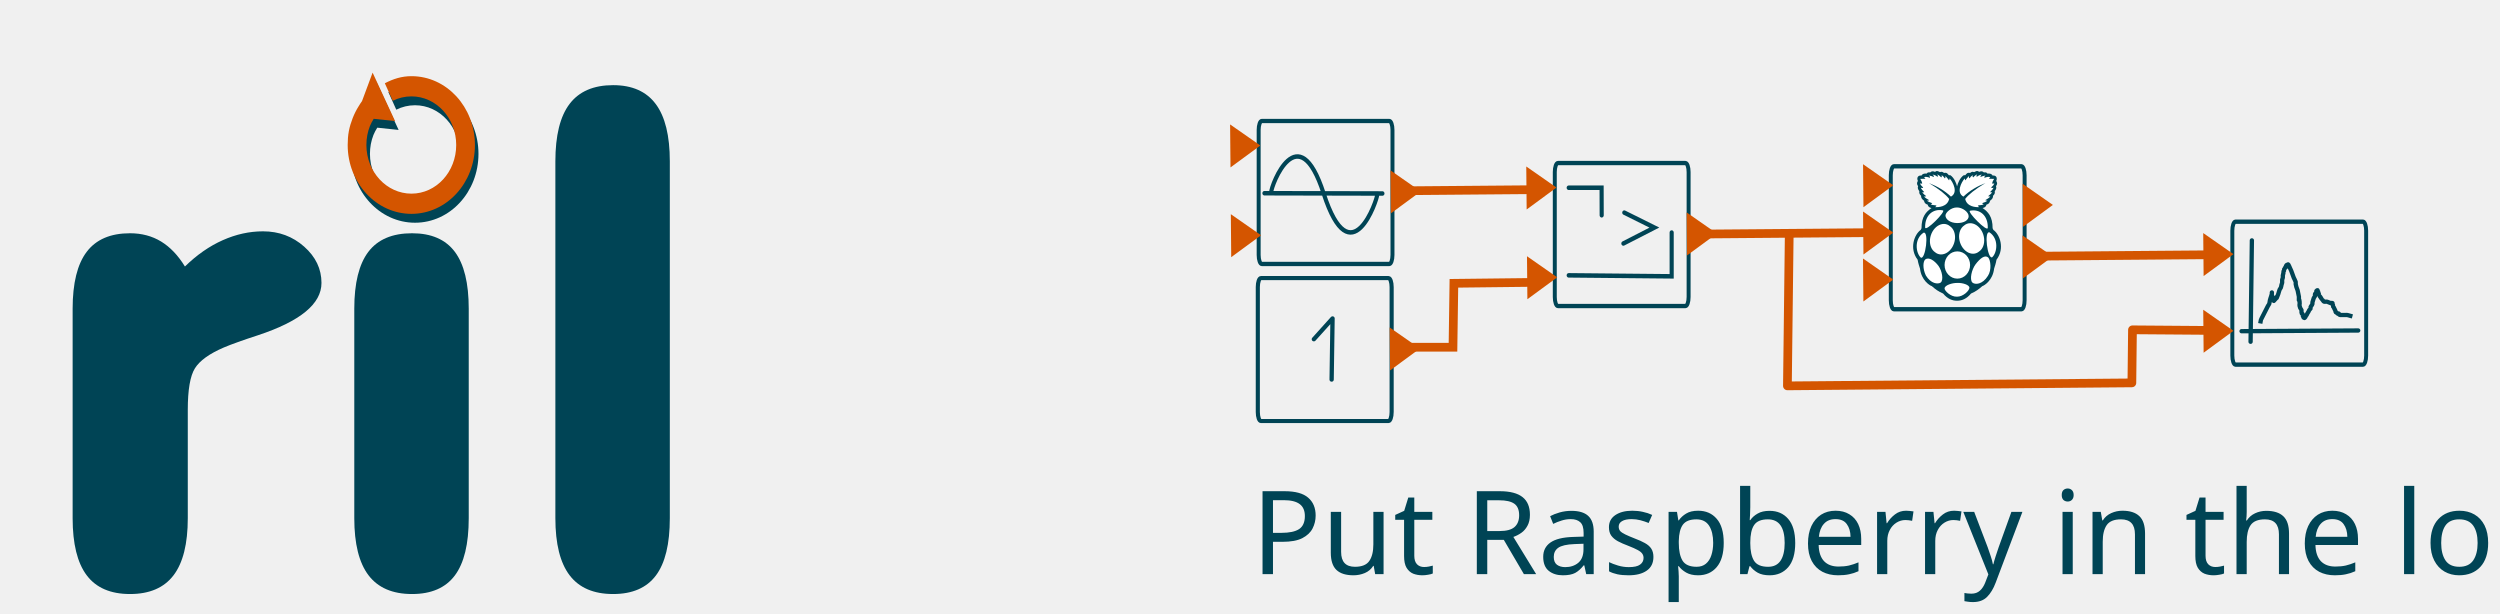
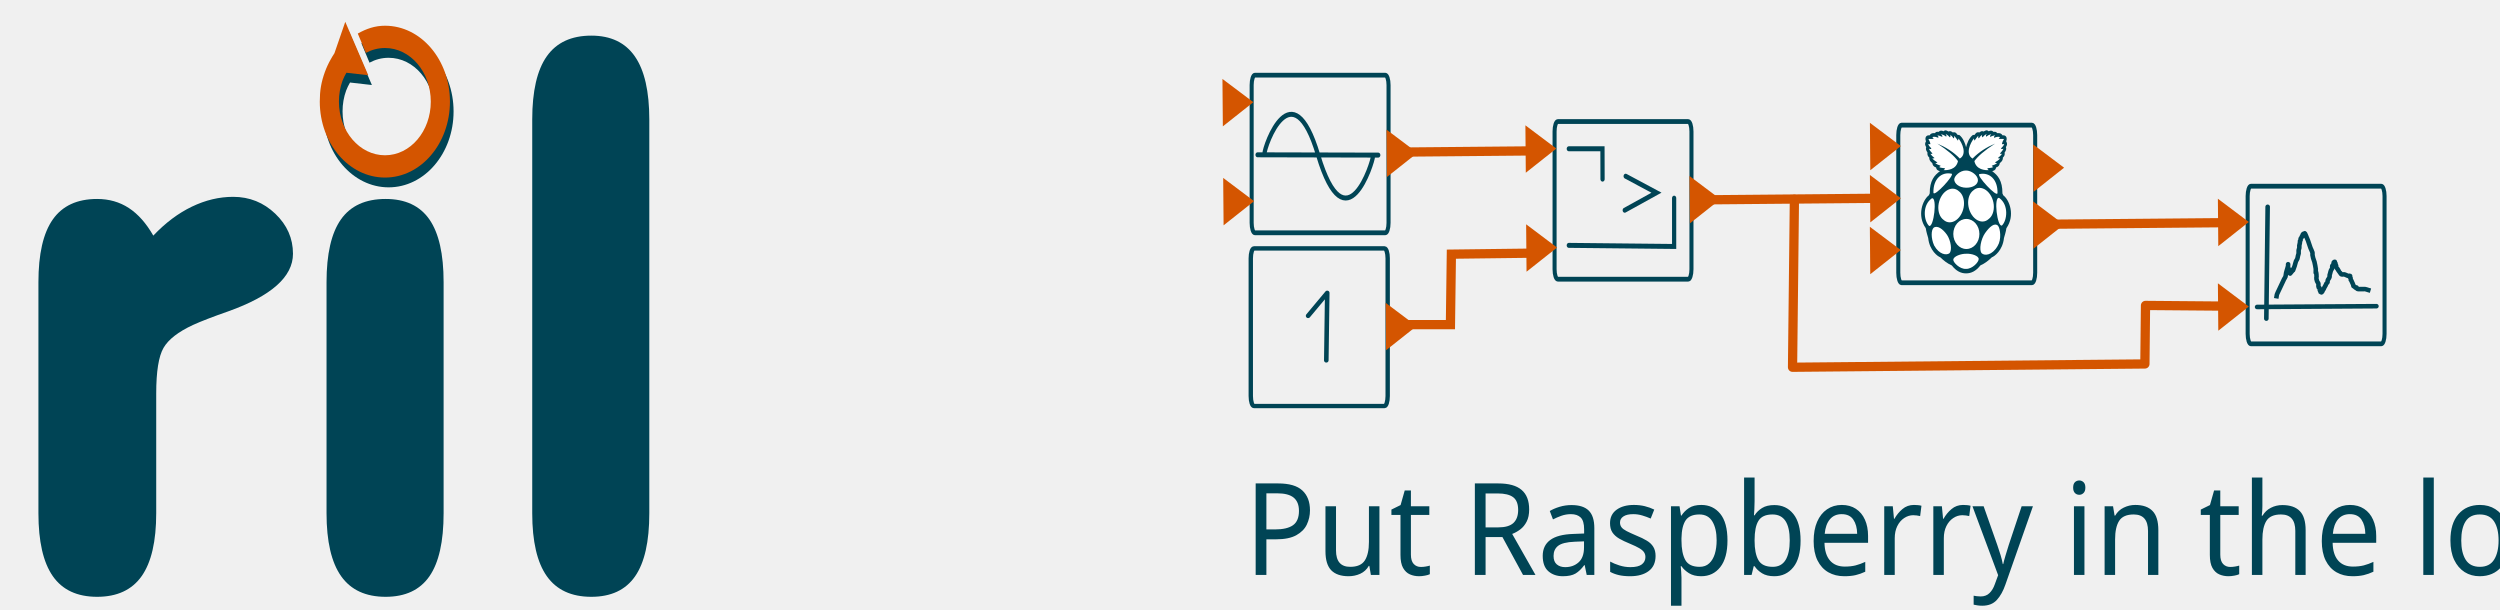
- <svg xmlns="http://www.w3.org/2000/svg" width="344.219" height="84.497" id="svg3031" version="1.1">
+ <svg xmlns="http://www.w3.org/2000/svg" width="656" height="160" id="svg3031" version="1.1">
  <defs id="defs2994">
    </defs>
-   <g id="layer1" transform="matrix(1.290822,0,0,1.391406,449.4236,306.9751)">
+   <g id="layer1" transform="matrix(2.516432,0,0,2.924263,866.7278,629.8658)">
    <path id="path2990-4" style="font-size:71.424px;font-style:normal;font-variant:normal;font-weight:normal;font-stretch:normal;line-height:125%;letter-spacing:0px;word-spacing:0px;fill:#004455;fill-opacity:1;stroke:none;font-family:VAGRounded BT;-inkscape-font-specification:VAGRounded BT" d="M -340.421,-169.344 -340.421,-190.068 C -340.421,-192.601 -339.921,-194.48 -338.919,-195.704 -337.918,-196.928 -336.378,-197.54 -334.299,-197.54 -333.056,-197.54 -331.953,-197.268 -330.99,-196.726 -330.027,-196.183 -329.177,-195.358 -328.442,-194.251 -327.174,-195.4 -325.831,-196.268 -324.411,-196.853 -322.991,-197.439 -321.559,-197.731 -320.113,-197.731 -318.415,-197.731 -316.951,-197.226 -315.721,-196.215 -314.491,-195.203 -313.877,-194.006 -313.877,-192.622 -313.877,-190.557 -316.133,-188.833 -320.646,-187.449 -322.269,-186.96 -323.485,-186.555 -324.297,-186.236 -325.843,-185.619 -326.87,-184.932 -327.377,-184.176 -327.884,-183.421 -328.138,-182.053 -328.138,-180.073 L -328.138,-169.344 C -328.138,-166.811 -328.645,-164.927 -329.659,-163.692 -330.673,-162.458 -332.22,-161.84 -334.299,-161.84 -336.378,-161.84 -337.918,-162.458 -338.919,-163.692 -339.921,-164.927 -340.421,-166.811 -340.421,-169.344 z" />
    <path id="path2992-0" style="font-size:71.424px;font-style:normal;font-variant:normal;font-weight:normal;font-stretch:normal;line-height:125%;letter-spacing:0px;word-spacing:0px;fill:#004455;fill-opacity:1;stroke:none;font-family:VAGRounded BT;-inkscape-font-specification:VAGRounded BT" d="M -298.17,-169.344 C -298.17,-166.79 -298.665,-164.9 -299.653,-163.676 -300.642,-162.452 -302.163,-161.84 -304.217,-161.84 -306.296,-161.84 -307.843,-162.458 -308.857,-163.692 -309.871,-164.927 -310.378,-166.811 -310.378,-169.344 L -310.378,-190.068 C -310.378,-192.601 -309.877,-194.48 -308.876,-195.704 -307.874,-196.928 -306.321,-197.54 -304.217,-197.54 -302.163,-197.54 -300.642,-196.928 -299.653,-195.704 -298.665,-194.48 -298.17,-192.601 -298.17,-190.068 z" />
    <path id="path2994-9" style="font-size:71.424px;font-style:normal;font-variant:normal;font-weight:normal;font-stretch:normal;line-height:125%;letter-spacing:0px;word-spacing:0px;fill:#004455;fill-opacity:1;stroke:none;font-family:VAGRounded BT;-inkscape-font-specification:VAGRounded BT" d="M -288.929,-204.661 C -288.929,-207.215 -288.422,-209.11 -287.408,-210.344 -286.394,-211.579 -284.847,-212.196 -282.768,-212.196 -280.74,-212.196 -279.225,-211.574 -278.224,-210.328 -277.222,-209.083 -276.721,-207.194 -276.721,-204.661 L -276.721,-169.344 C -276.721,-166.79 -277.216,-164.9 -278.205,-163.676 -279.193,-162.452 -280.715,-161.84 -282.768,-161.84 -284.847,-161.84 -286.394,-162.458 -287.408,-163.692 -288.422,-164.927 -288.929,-166.811 -288.929,-169.344 z" />
    <path style="fill:#004455;fill-opacity:1;stroke:none" d="M -308.045,-212.557 -309.175,-209.738 C -309.313,-209.57 -309.427,-209.388 -309.549,-209.207 -309.794,-208.844 -310.001,-208.458 -310.173,-208.051 -310.345,-207.643 -310.488,-207.212 -310.579,-206.769 -310.669,-206.326 -310.703,-205.864 -310.703,-205.394 -310.703,-201.637 -307.653,-198.582 -303.902,-198.582 -300.151,-198.582 -297.131,-201.637 -297.131,-205.394 -297.131,-209.151 -300.151,-212.207 -303.902,-212.207 -304.955,-212.207 -305.85,-211.935 -306.74,-211.504 L -305.899,-209.769 C -305.289,-210.051 -304.617,-210.207 -303.902,-210.207 -301.253,-210.207 -299.128,-208.047 -299.128,-205.394 -299.128,-202.742 -301.253,-200.582 -303.902,-200.582 -306.55,-200.582 -308.707,-202.742 -308.707,-205.394 -308.707,-205.726 -308.677,-206.05 -308.613,-206.363 -308.549,-206.676 -308.454,-206.982 -308.332,-207.269 -308.223,-207.527 -308.077,-207.756 -307.927,-207.988 L -305.649,-207.764 z" id="path3028-4-8-8" />
    <path style="fill:#d45500;fill-opacity:1;stroke:none" d="M -308.424,-213.435 -309.554,-210.616 C -309.692,-210.448 -309.806,-210.266 -309.928,-210.085 -310.173,-209.723 -310.38,-209.336 -310.552,-208.929 -310.724,-208.521 -310.867,-208.091 -310.958,-207.648 -311.048,-207.205 -311.082,-206.742 -311.082,-206.273 -311.082,-202.516 -308.032,-199.46 -304.281,-199.46 -300.53,-199.46 -297.51,-202.516 -297.51,-206.273 -297.51,-210.03 -300.53,-213.085 -304.281,-213.085 -305.334,-213.085 -306.229,-212.813 -307.119,-212.382 L -306.277,-210.648 C -305.668,-210.929 -304.996,-211.085 -304.281,-211.085 -301.632,-211.085 -299.507,-208.925 -299.507,-206.273 -299.507,-203.62 -301.632,-201.46 -304.281,-201.46 -306.929,-201.46 -309.086,-203.62 -309.086,-206.273 -309.086,-206.604 -309.056,-206.928 -308.992,-207.241 -308.928,-207.554 -308.833,-207.86 -308.711,-208.148 -308.602,-208.405 -308.456,-208.634 -308.306,-208.866 L -306.028,-208.642 z" id="path3028-4-2" />
  </g>
-   <rect style="fill:none;stroke:#004455;stroke-width:0.567;stroke-linecap:round;stroke-linejoin:miter;stroke-miterlimit:4;stroke-opacity:1;stroke-dasharray:none;stroke-dashoffset:0" id="rect3088-2" width="18.426" height="19.684" x="173.185" y="38.288" ry="1.241" rx="0.431" />
-   <path style="fill:#d45500;fill-opacity:1;stroke:none" id="path3866-6" d="M -42.232,-21.957 -42.304,-28.382 -36.704,-25.232 z" transform="matrix(0.7431062,0,0,0.9214892,222.7747,71.23965)" />
-   <g id="g4048" transform="matrix(5.678059,0,0,6.203461,140.3349,-16.63355)">
+   <rect style="fill:none;stroke:#004455;stroke-width:1.148;stroke-linecap:round;stroke-linejoin:miter;stroke-miterlimit:4;stroke-opacity:1;stroke-dasharray:none;stroke-dashoffset:0" id="rect3088-2" width="35.921" height="41.368" x="328.206" y="65.177" ry="2.609" rx="0.84" />
+   <path style="fill:#d45500;fill-opacity:1;stroke:none" id="path3866-6" d="M -42.232,-21.957 -42.304,-28.382 -36.704,-25.232 z" transform="matrix(1.44867,0,0,1.936658,424.8804,134.43)" />
+   <g id="g4048" transform="matrix(11.06926,0,0,13.03757,264.1657,-50.24969)">
    <rect rx="0.076" ry="0.2" y="5.367" x="5.806" height="3.173" width="3.245" id="rect3088" style="fill:none;stroke:#004455;stroke-width:0.096;stroke-linecap:round;stroke-linejoin:miter;stroke-miterlimit:4;stroke-opacity:1;stroke-dasharray:none;stroke-dashoffset:0" />
    <path transform="matrix(0.1308733,0,0,0.1485444,14.53915,10.67876)" d="M -42.232,-21.957 -42.304,-28.382 -36.704,-25.232 z" id="path3866" style="fill:#d45500;fill-opacity:1;stroke:none" />
    <path transform="matrix(0.1308733,0,0,0.1485444,10.66765,11.65102)" d="M -42.232,-21.957 -42.304,-28.382 -36.704,-25.232 z" id="path3866-5" style="fill:#d45500;fill-opacity:1;stroke:none" />
    <path id="path3970" d="M 5.946,6.97 8.807,6.976 M 8.682,7 C 8.685,7.101 8.044,8.854 7.382,6.976 6.767,5.23 6.111,6.786 6.108,6.954" style="fill:none;stroke:#004455;stroke-width:0.1;stroke-linecap:round;stroke-linejoin:miter;stroke-miterlimit:4;stroke-opacity:1" />
    <path transform="matrix(0.1308733,0,0,0.1485444,10.6501,9.659004)" d="M -42.232,-21.957 -42.304,-28.382 -36.704,-25.232 z" id="path3866-5-4" style="fill:#d45500;fill-opacity:1;stroke:none" />
  </g>
-   <g id="g4288" transform="matrix(5.678059,0,0,6.203461,145.6045,10.91921)">
+   <g id="g4288" transform="matrix(11.06926,0,0,13.03757,274.4388,7.656949)">
    <g transform="translate(-0.06629126,8.4062442e-8)" id="g4042">
      <rect style="fill:none;stroke:#004455;stroke-width:0.096;stroke-linecap:round;stroke-linejoin:miter;stroke-miterlimit:4;stroke-opacity:1;stroke-dasharray:none;stroke-dashoffset:0" id="rect3088-9" width="3.245" height="3.173" x="12.125" y="1.859" ry="0.2" rx="0.076" />
      <path style="fill:#d45500;fill-opacity:1;stroke:none" id="path3866-4" d="M -42.232,-21.957 -42.304,-28.382 -36.704,-25.232 z" transform="matrix(0.1308733,0,0,0.1485444,20.85893,7.170664)" />
      <path style="fill:#d45500;fill-opacity:1;stroke:none" id="path3866-5-6" d="M -42.232,-21.957 -42.304,-28.382 -36.704,-25.232 z" transform="matrix(0.1308733,0,0,0.1485444,16.98743,8.142932)" />
      <path style="fill:#d45500;fill-opacity:1;stroke:none" id="path3866-5-4-3" d="M -42.232,-21.957 -42.304,-28.382 -36.704,-25.232 z" transform="matrix(0.1308733,0,0,0.1485444,16.96988,6.150913)" />
    </g>
    <path id="path4055" d="M 12.396,2.407 13.194,2.407 13.196,3.018" style="fill:none;stroke:#004455;stroke-width:0.1;stroke-linecap:round;stroke-linejoin:miter;stroke-miterlimit:4;stroke-opacity:1;stroke-dasharray:none;stroke-dashoffset:0" />
    <path id="path4059" d="M 12.396,4.351 14.893,4.373 14.893,3.401" style="fill:none;stroke:#004455;stroke-width:0.1;stroke-linecap:round;stroke-linejoin:miter;stroke-miterlimit:4;stroke-opacity:1;stroke-dasharray:none;stroke-dashoffset:0" />
    <path id="path4063" d="M 13.744,2.959 14.474,3.291 13.722,3.644" style="fill:none;stroke:#004455;stroke-width:0.1;stroke-linecap:round;stroke-linejoin:miter;stroke-miterlimit:4;stroke-opacity:1;stroke-dasharray:none;stroke-dashoffset:0" />
  </g>
-   <g id="g4265" transform="matrix(5.678059,0,0,6.203461,165.9409,-11.22236)">
+   <g id="g4265" transform="matrix(11.06926,0,0,13.03757,314.0841,-38.87718)">
    <rect rx="0.076" ry="0.2" y="5.5" x="16.625" height="3.173" width="3.245" id="rect3088-8" style="fill:none;stroke:#004455;stroke-width:0.096;stroke-linecap:round;stroke-linejoin:miter;stroke-miterlimit:4;stroke-opacity:1;stroke-dasharray:none;stroke-dashoffset:0" />
    <path transform="matrix(0.1308733,0,0,0.1485444,25.35902,10.10516)" d="M -42.232,-21.957 -42.304,-28.382 -36.704,-25.232 z" id="path3866-2" style="fill:#d45500;fill-opacity:1;stroke:none" />
    <path transform="matrix(0.1308733,0,0,0.1485444,21.48751,11.76251)" d="M -42.232,-21.957 -42.304,-28.382 -36.704,-25.232 z" id="path3866-5-7" style="fill:#d45500;fill-opacity:1;stroke:none" />
    <g id="g4173">
      <path style="fill:#004455;fill-opacity:1" d="M 17.743,5.605 C 17.73,5.605 17.715,5.61 17.698,5.624 17.657,5.608 17.617,5.602 17.581,5.636 17.526,5.628 17.508,5.644 17.495,5.662 17.483,5.662 17.404,5.649 17.368,5.706 17.278,5.695 17.249,5.762 17.282,5.825 17.263,5.855 17.244,5.885 17.287,5.943 17.272,5.975 17.281,6.01 17.317,6.052 17.308,6.097 17.327,6.129 17.36,6.154 17.354,6.216 17.414,6.252 17.431,6.264 17.438,6.3 17.453,6.334 17.521,6.353 17.532,6.407 17.573,6.416 17.613,6.427 17.482,6.508 17.369,6.615 17.37,6.875 L 17.35,6.912 C 17.2,7.009 17.064,7.32 17.276,7.574 17.29,7.653 17.313,7.71 17.334,7.773 17.365,8.027 17.567,8.146 17.62,8.16 17.698,8.223 17.781,8.282 17.893,8.324 17.999,8.44 18.114,8.484 18.229,8.484 18.231,8.484 18.233,8.484 18.234,8.484 18.35,8.484 18.465,8.44 18.571,8.324 18.683,8.282 18.766,8.223 18.844,8.16 18.897,8.146 19.099,8.027 19.13,7.773 19.151,7.71 19.174,7.653 19.188,7.574 19.399,7.32 19.264,7.009 19.113,6.912 L 19.094,6.875 C 19.095,6.615 18.982,6.508 18.851,6.427 18.891,6.416 18.932,6.407 18.943,6.353 19.011,6.334 19.025,6.3 19.032,6.264 19.05,6.252 19.11,6.216 19.104,6.154 19.137,6.129 19.156,6.097 19.146,6.052 19.182,6.01 19.192,5.975 19.176,5.943 19.22,5.885 19.201,5.855 19.182,5.825 19.214,5.762 19.186,5.695 19.095,5.706 19.06,5.649 18.981,5.662 18.969,5.662 18.955,5.644 18.938,5.628 18.882,5.636 18.847,5.602 18.807,5.608 18.766,5.624 18.717,5.584 18.684,5.616 18.647,5.629 18.588,5.608 18.575,5.636 18.546,5.648 18.481,5.633 18.462,5.665 18.431,5.698 L 18.395,5.697 C 18.297,5.758 18.249,5.881 18.232,5.945 18.215,5.881 18.166,5.758 18.069,5.697 L 18.033,5.698 C 18.002,5.665 17.983,5.633 17.918,5.648 17.889,5.636 17.875,5.608 17.816,5.629 17.792,5.621 17.77,5.604 17.743,5.605 z" id="path4105" />
      <path style="fill:#ffffff;fill-opacity:1" d="M 17.55,5.872 C 17.808,6.013 17.958,6.127 18.04,6.224 17.998,6.402 17.778,6.411 17.698,6.406 17.715,6.397 17.728,6.388 17.733,6.373 17.713,6.358 17.641,6.371 17.592,6.342 17.611,6.337 17.62,6.333 17.629,6.318 17.582,6.302 17.531,6.289 17.501,6.262 17.517,6.262 17.532,6.266 17.553,6.251 17.511,6.227 17.466,6.207 17.431,6.171 17.453,6.17 17.476,6.17 17.483,6.162 17.444,6.137 17.412,6.108 17.385,6.078 17.415,6.081 17.428,6.078 17.436,6.072 17.406,6.041 17.369,6.014 17.352,5.975 17.374,5.983 17.395,5.986 17.41,5.974 17.4,5.951 17.358,5.937 17.333,5.881 17.357,5.884 17.382,5.887 17.387,5.881 17.376,5.833 17.357,5.806 17.339,5.779 17.39,5.778 17.467,5.779 17.464,5.774 L 17.432,5.74 C 17.482,5.726 17.533,5.742 17.57,5.755 17.587,5.741 17.57,5.723 17.55,5.705 17.592,5.711 17.63,5.721 17.665,5.736 17.684,5.718 17.653,5.7 17.638,5.683 17.704,5.696 17.732,5.714 17.759,5.733 17.779,5.712 17.76,5.695 17.747,5.678 17.796,5.697 17.822,5.722 17.849,5.747 17.858,5.734 17.872,5.724 17.855,5.693 17.89,5.714 17.916,5.739 17.936,5.768 17.958,5.753 17.949,5.733 17.949,5.715 17.985,5.746 18.009,5.779 18.037,5.812 18.043,5.808 18.048,5.793 18.052,5.769 18.139,5.859 18.262,6.084 18.084,6.173 17.932,6.04 17.75,5.944 17.55,5.872 z" id="path4107" />
      <path style="fill:#ffffff;fill-opacity:1" d="M 18.92,5.872 C 18.662,6.013 18.512,6.127 18.429,6.224 18.471,6.402 18.691,6.411 18.771,6.406 18.755,6.397 18.741,6.388 18.736,6.373 18.757,6.358 18.828,6.371 18.878,6.342 18.859,6.337 18.85,6.333 18.841,6.318 18.888,6.302 18.939,6.289 18.969,6.262 18.953,6.262 18.938,6.266 18.916,6.251 18.959,6.227 19.004,6.207 19.039,6.171 19.017,6.17 18.993,6.17 18.987,6.162 19.025,6.137 19.058,6.108 19.085,6.078 19.054,6.081 19.041,6.078 19.034,6.072 19.063,6.041 19.1,6.014 19.118,5.975 19.095,5.983 19.074,5.986 19.059,5.974 19.069,5.951 19.112,5.937 19.136,5.881 19.112,5.884 19.087,5.887 19.082,5.881 19.093,5.833 19.112,5.806 19.131,5.779 19.08,5.778 19.002,5.779 19.006,5.774 L 19.037,5.74 C 18.987,5.726 18.936,5.742 18.899,5.755 18.883,5.741 18.9,5.723 18.92,5.705 18.877,5.711 18.839,5.721 18.804,5.736 18.786,5.718 18.817,5.7 18.831,5.683 18.766,5.696 18.738,5.714 18.71,5.733 18.69,5.712 18.709,5.695 18.723,5.678 18.673,5.697 18.648,5.722 18.621,5.747 18.612,5.734 18.598,5.724 18.615,5.693 18.58,5.714 18.553,5.739 18.534,5.768 18.512,5.753 18.521,5.733 18.521,5.715 18.484,5.746 18.461,5.779 18.433,5.812 18.427,5.808 18.422,5.793 18.418,5.769 18.331,5.859 18.208,6.084 18.386,6.173 18.538,6.04 18.719,5.944 18.92,5.872 z" id="path4109" />
      <path style="fill:#ffffff;fill-opacity:1" d="M 18.548,7.691 A 0.309,0.302 0 1 1 17.929,7.691 0.309,0.302 0 1 1 18.548,7.691 z" id="path4111" />
      <path style="fill:#ffffff;fill-opacity:1" d="M 18.059,6.829 A 0.281,0.342 26.072 1 1 17.698,7.407 0.281,0.342 26.072 1 1 18.059,6.829 z" id="path4113" />
      <path style="fill:#ffffff;fill-opacity:1" d="M 18.405,6.813 A 0.342,0.281 63.928 1 0 18.766,7.391 0.342,0.281 63.928 1 0 18.405,6.813 z" id="path4115" />
      <path style="fill:#ffffff;fill-opacity:1" d="M 17.419,6.974 C 17.557,6.935 17.465,7.58 17.353,7.527 17.229,7.422 17.189,7.113 17.419,6.974 z" id="path4117" />
      <path style="fill:#ffffff;fill-opacity:1" d="M 19.018,6.966 C 18.879,6.927 18.971,7.572 19.084,7.519 19.208,7.414 19.247,7.105 19.018,6.966 z" id="path4119" />
      <path style="fill:#ffffff;fill-opacity:1" d="M 18.548,6.486 C 18.786,6.443 18.985,6.593 18.977,6.867 18.969,6.972 18.46,6.501 18.548,6.486 z" id="path4121" />
      <path style="fill:#ffffff;fill-opacity:1" d="M 17.888,6.478 C 17.649,6.435 17.45,6.585 17.458,6.859 17.466,6.964 17.976,6.493 17.888,6.478 z" id="path4123" />
      <path style="fill:#ffffff;fill-opacity:1" d="M 18.231,6.414 C 18.088,6.41 17.952,6.526 17.951,6.593 17.951,6.674 18.064,6.758 18.232,6.76 18.403,6.762 18.513,6.693 18.513,6.609 18.514,6.513 18.357,6.412 18.231,6.414 z" id="path4125" />
      <path style="fill:#ffffff;fill-opacity:1" d="M 18.24,8.089 C 18.364,8.083 18.531,8.131 18.531,8.195 18.533,8.257 18.38,8.397 18.231,8.394 18.078,8.401 17.927,8.261 17.929,8.212 17.927,8.141 18.116,8.085 18.24,8.089 z" id="path4127" />
      <path style="fill:#ffffff;fill-opacity:1" d="M 17.781,7.71 C 17.869,7.823 17.909,8.021 17.836,8.08 17.766,8.124 17.596,8.106 17.475,7.923 17.394,7.769 17.405,7.612 17.462,7.566 17.547,7.511 17.679,7.586 17.781,7.71 z" id="path4129" />
      <path style="fill:#ffffff;fill-opacity:1" d="M 18.681,7.675 C 18.585,7.793 18.532,8.01 18.602,8.079 18.668,8.134 18.848,8.126 18.98,7.932 19.076,7.801 19.044,7.583 18.989,7.525 18.907,7.458 18.79,7.544 18.681,7.675 z" id="path4131" />
    </g>
    <path transform="matrix(0.1308733,0,0,0.1485444,21.48872,9.669818)" d="M -42.232,-21.957 -42.304,-28.382 -36.704,-25.232 z" id="path3866-5-7-6" style="fill:#d45500;fill-opacity:1;stroke:none" />
    <path transform="matrix(0.1308733,0,0,0.1485444,21.48872,10.71966)" d="M -42.232,-21.957 -42.304,-28.382 -36.704,-25.232 z" id="path3866-5-7-2" style="fill:#d45500;fill-opacity:1;stroke:none" />
    <path transform="matrix(0.1308733,0,0,0.1485444,25.35571,11.25001)" d="M -42.232,-21.957 -42.304,-28.382 -36.704,-25.232 z" id="path3866-2-4" style="fill:#d45500;fill-opacity:1;stroke:none" />
  </g>
-   <path style="fill:#000000;fill-opacity:0;stroke:#d45500;stroke-width:1.2;stroke-linecap:round;stroke-linejoin:miter;stroke-miterlimit:4;stroke-opacity:1;stroke-dasharray:none;stroke-dashoffset:0" d="M 193.91,26.261 210.221,26.124" id="path4298" />
-   <path style="fill:none;stroke:#d45500;stroke-width:1.2;stroke-linecap:round;stroke-linejoin:miter;stroke-miterlimit:4;stroke-opacity:1;stroke-dasharray:none;stroke-dashoffset:0" d="M 194.161,47.808 200.058,47.808 200.183,39.009 211.977,38.872 211.977,38.872" id="path4302" />
-   <path style="fill:none;stroke:#004455;stroke-width:0.593;stroke-linecap:round;stroke-linejoin:round;stroke-miterlimit:4;stroke-opacity:1;stroke-dasharray:none;stroke-dashoffset:0" d="M 180.901,46.707 183.475,43.847 183.349,52.26" id="path4317" />
-   <path style="fill:#d45500;fill-opacity:1;stroke:#d45500;stroke-width:1.2;stroke-linecap:round;stroke-linejoin:round;stroke-miterlimit:4;stroke-opacity:1;stroke-dasharray:none;stroke-dashoffset:0" d="M 234.2,32.226 257.622,32.032" id="path4321" />
-   <g id="g3917-7-5-1" transform="matrix(5.678059,0,0,6.203461,263.0864,-37.20035)">
+   <path style="fill:#000000;fill-opacity:0;stroke:#d45500;stroke-width:2.429;stroke-linecap:round;stroke-linejoin:miter;stroke-miterlimit:4;stroke-opacity:1;stroke-dasharray:none;stroke-dashoffset:0" d="M 368.609,39.9 400.407,39.611" id="path4298" />
+   <path style="fill:none;stroke:#d45500;stroke-width:2.429;stroke-linecap:round;stroke-linejoin:miter;stroke-miterlimit:4;stroke-opacity:1;stroke-dasharray:none;stroke-dashoffset:0" d="M 369.098,85.185 380.594,85.185 380.839,66.692 403.831,66.404 403.831,66.404" id="path4302" />
+   <path style="fill:none;stroke:#004455;stroke-width:1.201;stroke-linecap:round;stroke-linejoin:round;stroke-miterlimit:4;stroke-opacity:1;stroke-dasharray:none;stroke-dashoffset:0" d="M 343.248,82.87 348.266,76.861 348.021,94.542" id="path4317" />
+   <path style="fill:#d45500;fill-opacity:1;stroke:#d45500;stroke-width:2.429;stroke-linecap:round;stroke-linejoin:round;stroke-miterlimit:4;stroke-opacity:1;stroke-dasharray:none;stroke-dashoffset:0" d="M 447.154,52.436 492.815,52.028" id="path4321" />
+   <g id="g3917-7-5-1" transform="matrix(11.06926,0,0,13.03757,503.4672,-93.47413)">
    <g id="g4358" transform="translate(0.02209709,1.104854)">
      <rect style="fill:none;stroke:#004455;stroke-width:0.096;stroke-linecap:round;stroke-linejoin:miter;stroke-miterlimit:4;stroke-opacity:1;stroke-dasharray:none;stroke-dashoffset:0" id="rect3088-2-8-9" width="3.245" height="3.173" x="7.776" y="9.812" ry="0.2" rx="0.076" />
      <path style="fill:#d45500;fill-opacity:1;stroke:none" id="path3866-6-1-8" d="M -42.232,-21.957 -42.304,-28.382 -36.704,-25.232 z" transform="matrix(0.1308733,0,0,0.1485444,12.60684,15.98248)" />
      <path style="fill:#d45500;fill-opacity:1;stroke:none" id="path3866-5-0-2-2" d="M -42.232,-21.957 -42.304,-28.382 -36.704,-25.232 z" transform="matrix(0.1308733,0,0,0.1485444,12.60655,14.28047)" />
    </g>
  </g>
-   <path style="fill:#d45500;fill-opacity:1;stroke:#d45500;stroke-width:1.2;stroke-linecap:round;stroke-linejoin:round;stroke-miterlimit:4;stroke-opacity:1;stroke-dasharray:none;stroke-dashoffset:0" d="M 281.194,35.268 304.616,35.074" id="path4321-5" />
-   <path style="fill:none;stroke:#d45500;stroke-width:1.2;stroke-linecap:round;stroke-linejoin:round;stroke-miterlimit:4;stroke-opacity:1;stroke-dasharray:none;stroke-dashoffset:0" d="M 303.863,45.492 293.615,45.412 293.532,52.717 246.105,53.128 246.356,32.155" id="path4321-9" />
-   <path style="fill:#ffffff;fill-opacity:1;stroke:#004455;stroke-width:0.593;stroke-linecap:round;stroke-linejoin:round;stroke-miterlimit:4;stroke-opacity:1;stroke-dasharray:none;stroke-dashoffset:0" d="M 310.056,33.098 309.878,47.056" id="path4393" />
-   <path style="fill:#ffffff;fill-opacity:1;stroke:#004455;stroke-width:0.593;stroke-linecap:round;stroke-linejoin:round;stroke-miterlimit:4;stroke-opacity:1;stroke-dasharray:none;stroke-dashoffset:0" d="M 308.636,45.602 324.694,45.505" id="path4397" />
-   <path style="fill:none;stroke:#004455;stroke-width:0.593;stroke-linecap:butt;stroke-linejoin:miter;stroke-miterlimit:4;stroke-opacity:1;stroke-dasharray:none" d="M 311.209,44.536 C 311.239,44.374 311.256,44.209 311.298,44.051 311.316,43.982 311.355,43.92 311.386,43.857 311.68,43.274 311.971,42.69 312.274,42.112 312.326,42.011 312.414,41.931 312.451,41.822 312.504,41.667 312.503,41.497 312.54,41.337 312.562,41.238 312.599,41.143 312.628,41.046 312.688,40.852 312.761,40.663 312.806,40.465 312.82,40.402 312.806,40.206 312.806,40.271 312.806,40.335 312.806,40.4 312.806,40.465 312.806,40.529 312.792,40.596 312.806,40.659 312.822,40.729 312.87,40.785 312.895,40.852 312.929,40.947 312.961,41.044 312.983,41.143 312.991,41.175 312.97,41.211 312.983,41.24 313.002,41.281 313.053,41.296 313.072,41.337 313.085,41.366 313.042,41.434 313.072,41.434 313.114,41.434 313.131,41.369 313.161,41.337 313.22,41.272 313.288,41.216 313.338,41.143 313.378,41.085 313.39,41.009 313.427,40.949 313.694,40.512 313.23,41.646 313.693,40.465 313.767,40.277 313.787,40.066 313.871,39.883 313.918,39.779 314.006,39.699 314.048,39.592 314.096,39.47 314.103,39.333 314.137,39.205 314.162,39.106 314.212,39.015 314.225,38.914 314.242,38.786 314.209,38.654 314.225,38.526 314.239,38.425 314.299,38.336 314.314,38.235 314.329,38.14 314.314,38.041 314.314,37.945 314.344,37.815 314.379,37.687 314.403,37.557 314.414,37.493 314.376,37.421 314.403,37.363 314.422,37.322 314.473,37.307 314.492,37.266 314.518,37.208 314.465,37.13 314.492,37.072 314.51,37.031 314.557,37.013 314.58,36.975 314.617,36.915 314.622,36.832 314.669,36.781 314.69,36.759 314.745,36.81 314.758,36.781 314.784,36.724 314.739,36.649 314.758,36.588 314.78,36.514 314.988,36.394 315.024,36.394 315.066,36.394 315.089,36.453 315.113,36.491 315.186,36.611 315.231,36.749 315.29,36.878 315.539,37.422 315.418,37.132 315.645,37.751 315.704,37.912 315.756,38.077 315.822,38.235 315.904,38.433 316.026,38.611 316.089,38.817 316.117,38.909 316.076,39.012 316.089,39.108 316.106,39.24 316.139,39.369 316.177,39.495 316.228,39.66 316.304,39.815 316.355,39.98 316.398,40.123 316.52,40.737 316.532,40.852 316.532,42.039 316.495,40.566 316.621,41.531 316.69,42.062 316.509,41.819 316.71,42.403 316.747,42.512 316.853,42.584 316.887,42.694 316.915,42.786 316.87,42.89 316.887,42.985 316.958,43.375 316.952,43.029 317.064,43.276 317.091,43.333 317.046,43.408 317.064,43.469 317.094,43.534 317.124,43.599 317.153,43.663 317.183,43.663 317.221,43.64 317.242,43.663 317.263,43.686 317.221,43.737 317.242,43.76 317.357,43.886 317.5,43.483 317.508,43.469 317.531,43.431 317.574,43.411 317.597,43.373 317.633,43.312 317.651,43.241 317.685,43.179 317.74,43.079 317.808,42.988 317.863,42.888 317.897,42.826 317.912,42.752 317.952,42.694 318.002,42.621 318.092,42.582 318.129,42.5 318.156,42.442 318.107,42.366 318.129,42.306 318.193,42.133 318.352,42.01 318.395,41.822 318.41,41.759 318.384,41.691 318.395,41.628 318.414,41.528 318.454,41.434 318.484,41.337 318.514,41.24 318.531,41.138 318.573,41.046 318.62,40.942 318.702,40.86 318.75,40.755 318.786,40.678 318.715,40.542 318.75,40.465 318.788,40.383 318.881,40.347 318.928,40.271 318.981,40.184 318.838,40.077 319.016,39.98 319.158,39.902 319.081,40.025 319.105,40.077 319.124,40.118 319.175,40.133 319.194,40.174 319.207,40.203 319.184,40.24 319.194,40.271 319.215,40.339 319.262,40.396 319.282,40.465 319.292,40.495 319.273,40.531 319.282,40.562 319.368,40.843 319.338,40.675 319.46,40.852 319.796,41.341 319.474,40.965 319.815,41.337 319.874,41.402 319.913,41.502 319.992,41.531 320.104,41.572 320.23,41.513 320.347,41.531 320.532,41.56 320.698,41.675 320.879,41.725 320.968,41.749 321.057,41.676 321.146,41.725 321.198,41.754 321.119,41.861 321.146,41.919 321.164,41.959 321.216,41.975 321.234,42.016 321.258,42.067 321.211,42.158 321.234,42.209 321.253,42.25 321.3,42.268 321.323,42.306 321.36,42.366 321.382,42.436 321.412,42.5 321.471,42.629 321.547,42.751 321.589,42.888 321.599,42.919 321.568,42.962 321.589,42.985 321.636,43.036 321.712,43.042 321.767,43.082 321.801,43.107 321.818,43.158 321.855,43.179 321.908,43.208 321.991,43.133 322.033,43.179 322.054,43.202 322.012,43.253 322.033,43.276 322.155,43.409 322.326,43.373 322.476,43.373 322.624,43.373 322.772,43.373 322.92,43.373 323.009,43.373 323.098,43.359 323.186,43.373 323.307,43.391 323.423,43.437 323.541,43.469 323.659,43.502 323.778,43.534 323.896,43.566" id="path4401" />
-   <text xml:space="preserve" style="font-size:16px;font-style:normal;font-variant:normal;font-weight:normal;font-stretch:normal;line-height:125%;letter-spacing:0px;word-spacing:0px;fill:#004455;fill-opacity:1;stroke:none;font-family:Blogger Sans;-inkscape-font-specification:Blogger Sans" x="172.29" y="79.057" id="text3064">
-     <tspan id="tspan3066" x="172.29" y="79.057">Put Raspberry in the loop</tspan>
+   <path style="fill:#d45500;fill-opacity:1;stroke:#d45500;stroke-width:2.429;stroke-linecap:round;stroke-linejoin:round;stroke-miterlimit:4;stroke-opacity:1;stroke-dasharray:none;stroke-dashoffset:0" d="M 538.767,58.829 584.428,58.422" id="path4321-5" />
+   <path style="fill:none;stroke:#d45500;stroke-width:2.429;stroke-linecap:round;stroke-linejoin:round;stroke-miterlimit:4;stroke-opacity:1;stroke-dasharray:none;stroke-dashoffset:0" d="M 582.96,80.317 562.982,80.148 562.82,95.501 470.362,96.366 470.851,52.287" id="path4321-9" />
+   <path style="fill:#ffffff;fill-opacity:1;stroke:#004455;stroke-width:1.201;stroke-linecap:round;stroke-linejoin:round;stroke-miterlimit:4;stroke-opacity:1;stroke-dasharray:none;stroke-dashoffset:0" d="M 595.033,54.269 594.687,83.604" id="path4393" />
+   <path style="fill:#ffffff;fill-opacity:1;stroke:#004455;stroke-width:1.201;stroke-linecap:round;stroke-linejoin:round;stroke-miterlimit:4;stroke-opacity:1;stroke-dasharray:none;stroke-dashoffset:0" d="M 592.265,80.548 623.571,80.344" id="path4397" />
+   <path style="fill:none;stroke:#004455;stroke-width:1.201;stroke-linecap:butt;stroke-linejoin:miter;stroke-miterlimit:4;stroke-opacity:1;stroke-dasharray:none" d="M 597.281,78.307 C 597.339,77.968 597.373,77.622 597.454,77.289 597.49,77.143 597.565,77.014 597.627,76.881 598.199,75.656 598.768,74.429 599.357,73.214 599.46,73.002 599.63,72.833 599.703,72.603 599.806,72.279 599.804,71.921 599.876,71.585 599.92,71.377 599.991,71.177 600.048,70.974 600.164,70.566 600.306,70.168 600.394,69.751 600.422,69.62 600.394,69.208 600.394,69.344 600.394,69.48 600.394,69.616 600.394,69.751 600.394,69.887 600.366,70.027 600.394,70.159 600.426,70.306 600.519,70.425 600.567,70.566 600.635,70.766 600.696,70.969 600.74,71.177 600.754,71.243 600.715,71.32 600.74,71.381 600.777,71.467 600.877,71.499 600.913,71.585 600.939,71.646 600.856,71.788 600.913,71.788 600.995,71.788 601.029,71.653 601.086,71.585 601.202,71.449 601.334,71.331 601.432,71.177 601.51,71.056 601.534,70.896 601.605,70.77 602.125,69.851 601.22,72.234 602.124,69.751 602.268,69.357 602.307,68.913 602.47,68.529 602.563,68.31 602.734,68.143 602.816,67.918 602.909,67.661 602.923,67.372 602.989,67.103 603.039,66.897 603.136,66.705 603.162,66.492 603.194,66.223 603.129,65.946 603.162,65.677 603.188,65.465 603.305,65.278 603.335,65.066 603.363,64.865 603.335,64.659 603.335,64.455 603.392,64.183 603.461,63.915 603.508,63.64 603.53,63.507 603.456,63.354 603.508,63.233 603.544,63.147 603.644,63.115 603.681,63.029 603.732,62.908 603.629,62.743 603.681,62.621 603.717,62.536 603.808,62.498 603.854,62.418 603.925,62.292 603.935,62.118 604.027,62.01 604.067,61.962 604.174,62.071 604.199,62.01 604.251,61.889 604.163,61.732 604.199,61.603 604.243,61.448 604.648,61.195 604.718,61.195 604.8,61.195 604.846,61.319 604.891,61.399 605.034,61.652 605.122,61.942 605.237,62.214 605.722,63.356 605.487,62.747 605.929,64.047 606.044,64.387 606.146,64.733 606.275,65.066 606.435,65.481 606.672,65.856 606.794,66.288 606.848,66.482 606.769,66.698 606.794,66.899 606.827,67.177 606.892,67.449 606.967,67.714 607.065,68.061 607.215,68.386 607.313,68.733 607.398,69.034 607.636,70.324 607.659,70.566 607.659,73.061 607.586,69.965 607.832,71.992 607.967,73.108 607.614,72.598 608.005,73.826 608.078,74.055 608.285,74.205 608.35,74.437 608.405,74.63 608.317,74.848 608.35,75.048 608.49,75.868 608.477,75.141 608.696,75.659 608.748,75.781 608.66,75.938 608.696,76.066 608.754,76.202 608.812,76.338 608.869,76.474 608.927,76.474 609.001,76.426 609.042,76.474 609.083,76.522 609.001,76.63 609.042,76.678 609.267,76.943 609.545,76.095 609.561,76.066 609.606,75.987 609.689,75.943 609.734,75.863 609.806,75.736 609.841,75.586 609.907,75.455 610.014,75.245 610.146,75.054 610.253,74.844 610.319,74.714 610.349,74.558 610.426,74.437 610.524,74.283 610.699,74.201 610.772,74.029 610.823,73.908 610.729,73.748 610.772,73.622 610.896,73.257 611.207,72.999 611.291,72.603 611.319,72.472 611.268,72.329 611.291,72.196 611.326,71.985 611.406,71.788 611.464,71.585 611.521,71.381 611.555,71.166 611.637,70.974 611.73,70.755 611.89,70.582 611.983,70.363 612.052,70.2 611.913,69.914 611.983,69.751 612.055,69.58 612.238,69.504 612.328,69.344 612.432,69.161 612.154,68.938 612.501,68.733 612.778,68.57 612.628,68.828 612.674,68.937 612.711,69.023 612.811,69.054 612.847,69.14 612.873,69.201 612.829,69.28 612.847,69.344 612.888,69.488 612.98,69.607 613.02,69.751 613.039,69.816 613.002,69.891 613.02,69.955 613.188,70.546 613.129,70.193 613.366,70.566 614.021,71.594 613.394,70.803 614.058,71.585 614.173,71.721 614.249,71.931 614.404,71.992 614.623,72.078 614.867,71.954 615.096,71.992 615.457,72.053 615.78,72.295 616.134,72.4 616.306,72.451 616.479,72.298 616.652,72.4 616.755,72.46 616.601,72.686 616.652,72.807 616.689,72.893 616.789,72.925 616.825,73.011 616.871,73.119 616.779,73.31 616.825,73.418 616.862,73.504 616.953,73.542 616.998,73.622 617.07,73.748 617.114,73.894 617.171,74.029 617.287,74.301 617.436,74.556 617.517,74.844 617.535,74.909 617.476,75 617.517,75.048 617.608,75.155 617.756,75.167 617.863,75.252 617.931,75.305 617.963,75.412 618.036,75.455 618.139,75.516 618.3,75.359 618.382,75.455 618.423,75.503 618.341,75.611 618.382,75.659 618.62,75.939 618.953,75.863 619.247,75.863 619.535,75.863 619.823,75.863 620.112,75.863 620.284,75.863 620.459,75.834 620.63,75.863 620.866,75.902 621.092,75.999 621.322,76.066 621.553,76.134 621.783,76.202 622.014,76.27" id="path4401" />
+   <text xml:space="preserve" style="font-size:32.386px;font-style:normal;font-variant:normal;font-weight:normal;font-stretch:normal;line-height:125%;letter-spacing:0px;word-spacing:0px;fill:#004455;fill-opacity:1;stroke:none;font-family:Blogger Sans;-inkscape-font-specification:Blogger Sans" x="338.965" y="145.294" id="text3064" transform="scale(0.9631147,1.038298)">
+     <tspan id="tspan3066" x="338.965" y="145.294">Put Raspberry in the loop</tspan>
  </text>
</svg>
